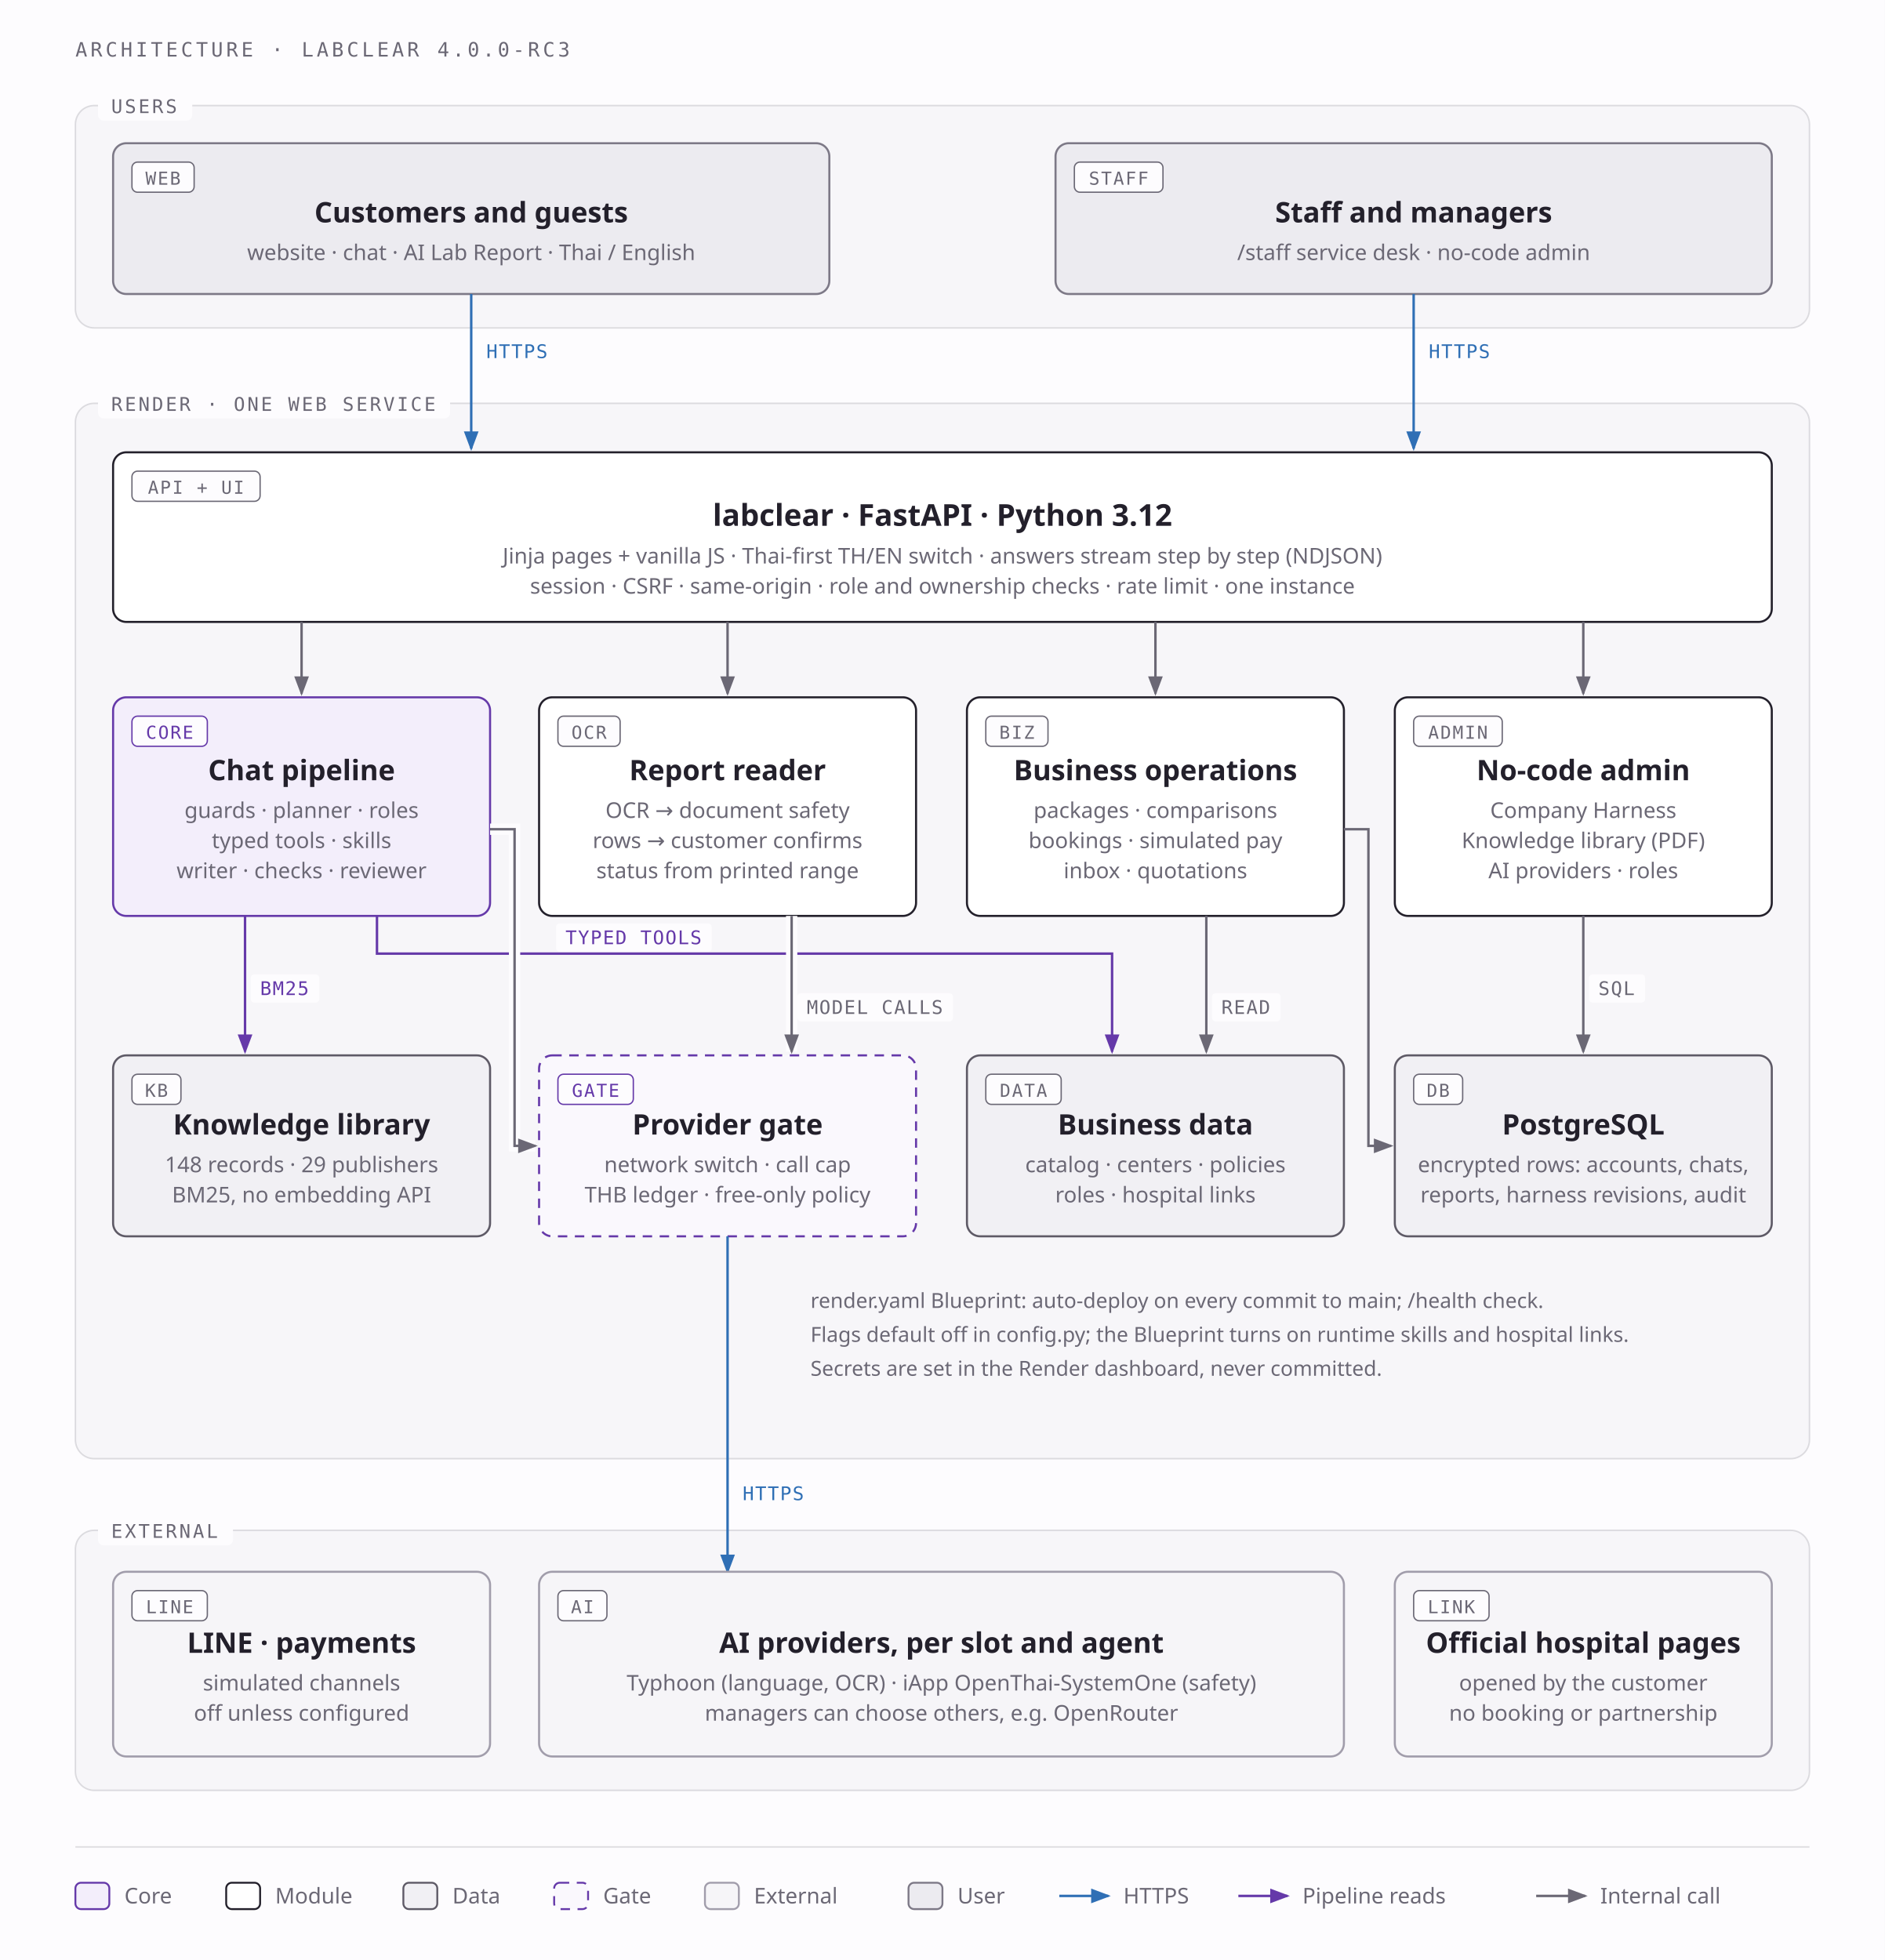
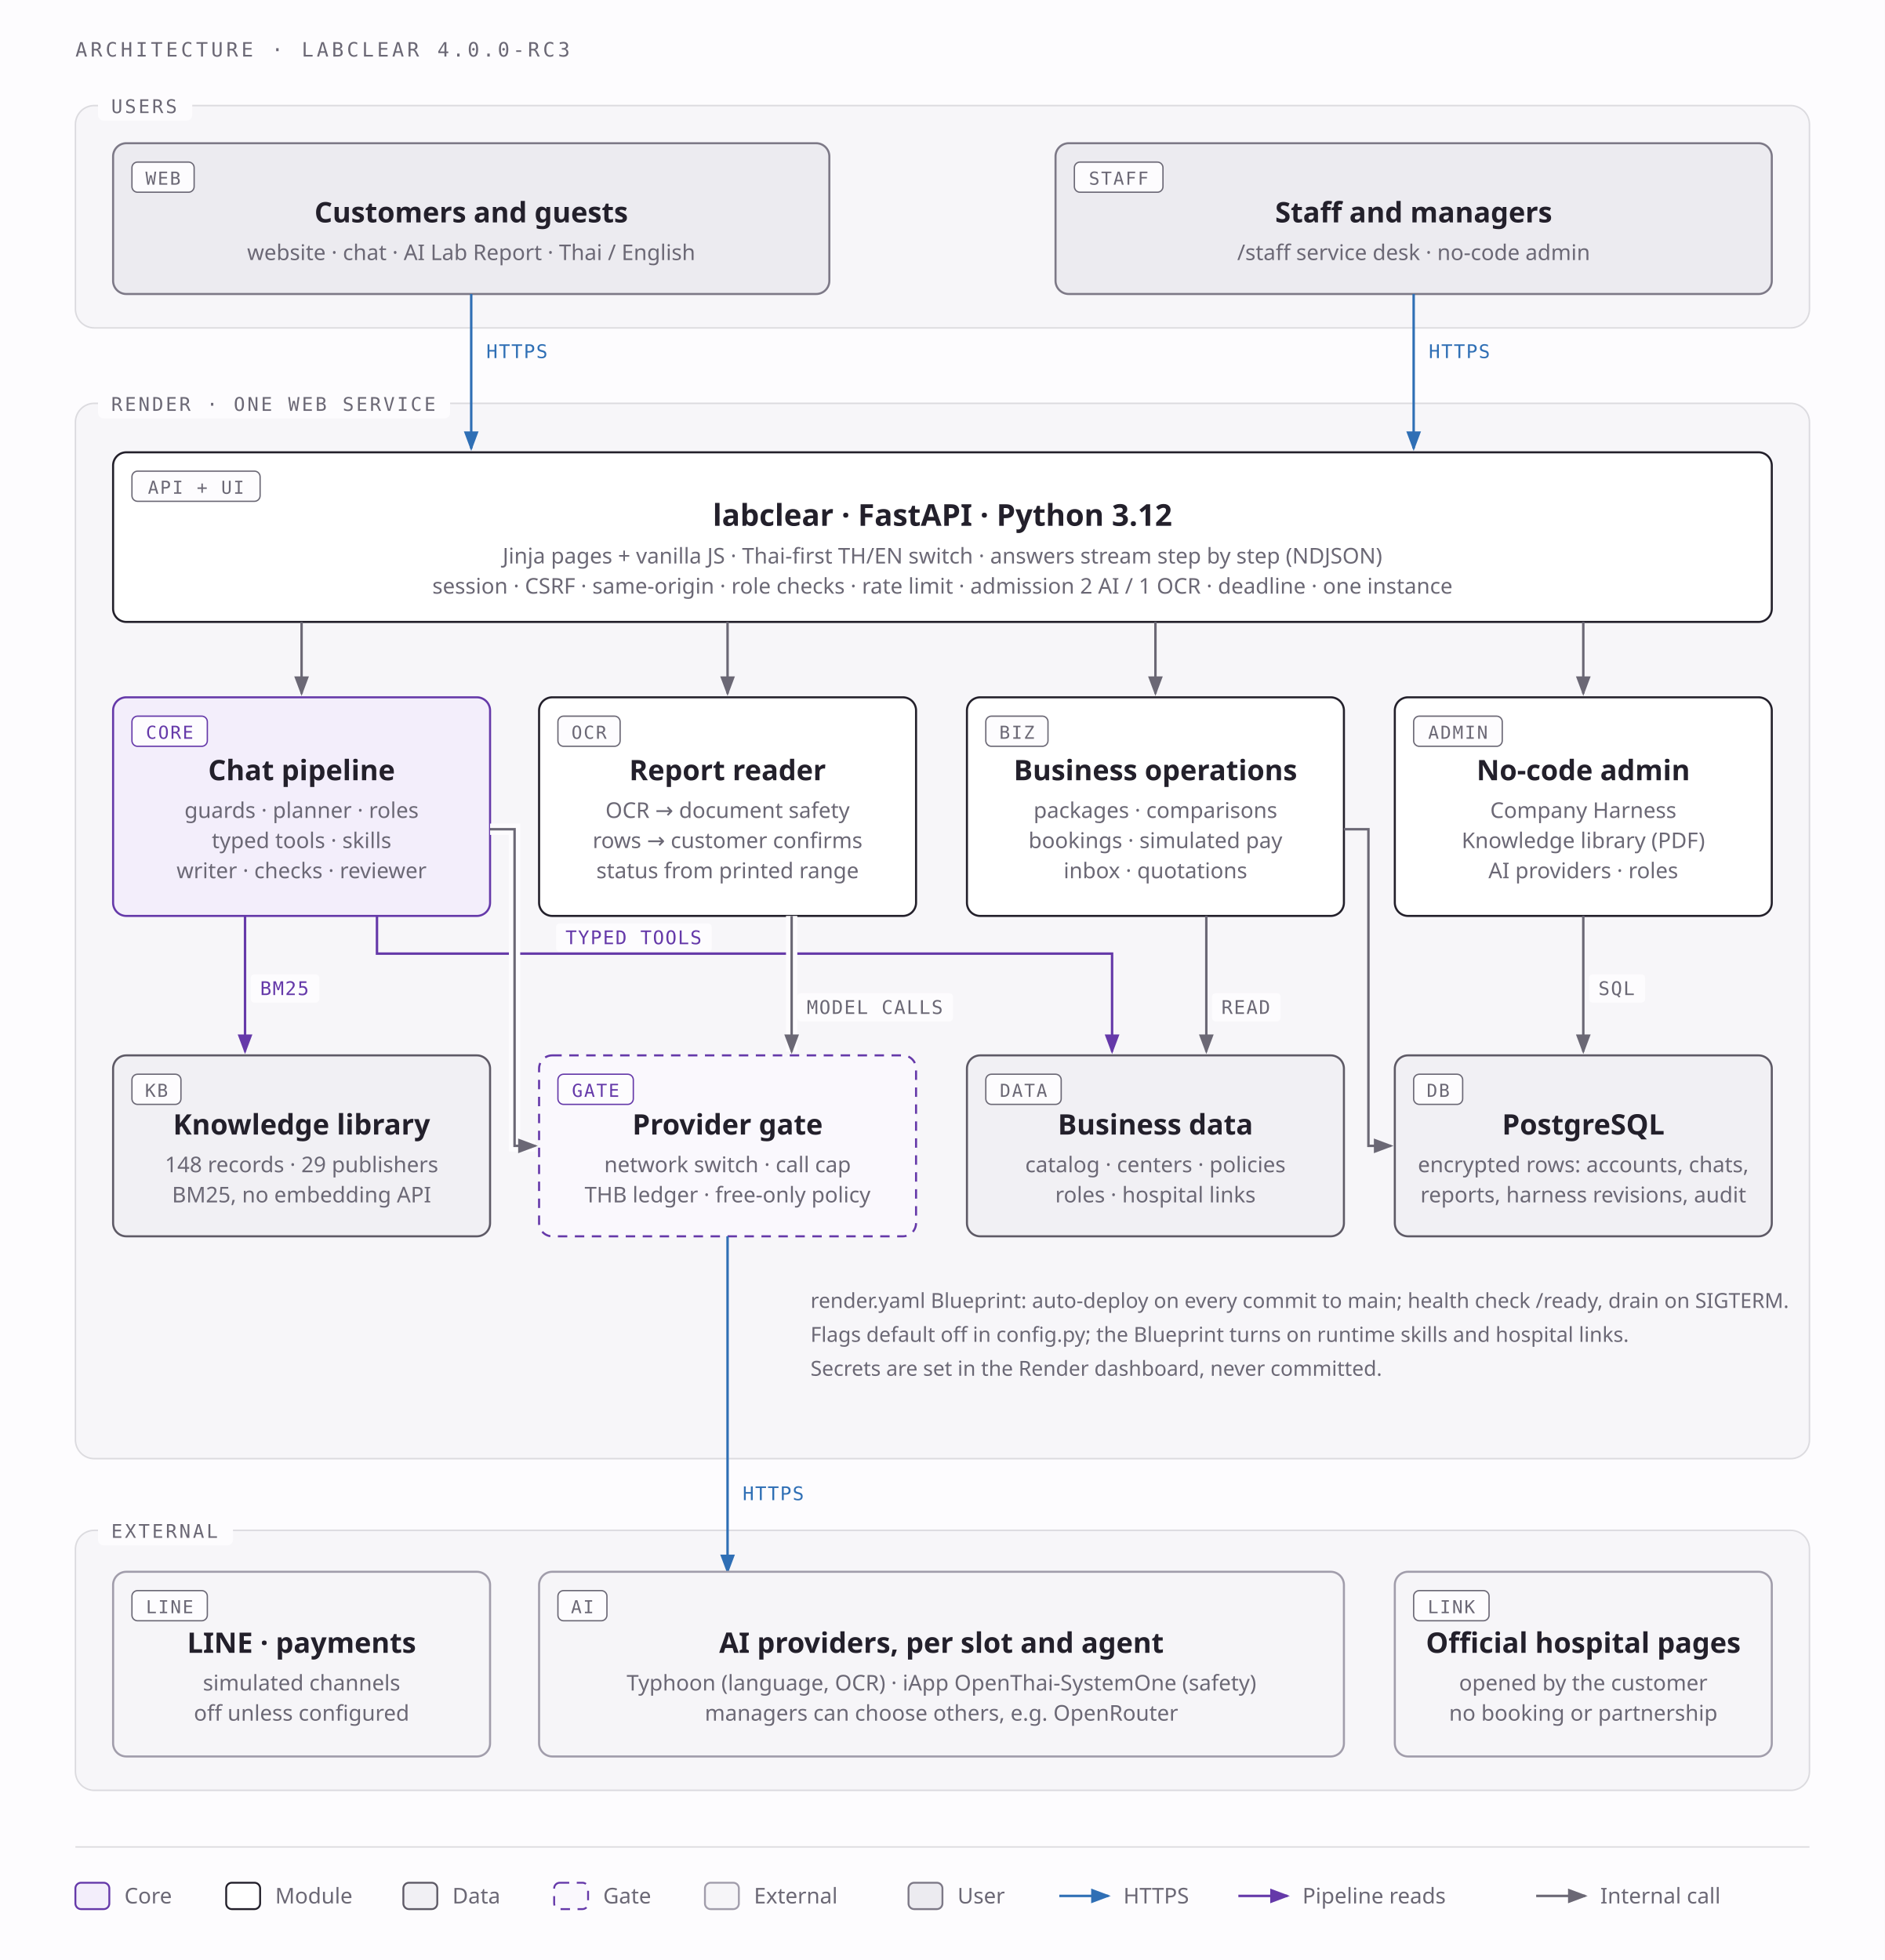
<svg xmlns="http://www.w3.org/2000/svg" viewBox="0 0 1000 1040" width="1000" height="1040" role="img" aria-labelledby="t d">
  <defs>
    <marker id="a-muted" markerWidth="8" markerHeight="6" refX="7" refY="3" orient="auto">
      <polygon points="0 0,8 3,0 6" fill="#6b6875" />
    </marker>
    <marker id="a-accent" markerWidth="8" markerHeight="6" refX="7" refY="3" orient="auto">
      <polygon points="0 0,8 3,0 6" fill="#6539a9" />
    </marker>
    <marker id="a-link" markerWidth="8" markerHeight="6" refX="7" refY="3" orient="auto">
      <polygon points="0 0,8 3,0 6" fill="#2f6fb5" />
    </marker>
  </defs>
  <rect width="100%" height="100%" fill="#fdfcfe" />
  <text x="40" y="30" fill="#6b6875" font-size="10.5" font-weight="500" font-family="'Geist Mono',ui-monospace,'SFMono-Regular',Menlo,monospace" text-anchor="start" letter-spacing="0.16em">ARCHITECTURE · LABCLEAR 4.0.0-RC3</text>
  <rect x="40" y="56" width="920" height="118" rx="10" fill="rgba(35,32,43,0.025)" stroke="rgba(35,32,43,0.14)" stroke-width="0.8" />
  <rect x="52" y="48" width="50.0" height="16" rx="3" fill="#fdfcfe" />
  <text x="59" y="60" fill="#6b6875" font-size="10" font-weight="500" font-family="'Geist Mono',ui-monospace,'SFMono-Regular',Menlo,monospace" text-anchor="start" letter-spacing="0.12em">USERS</text>
  <rect x="60" y="76" width="380" height="80" rx="7" fill="#ecebf0" stroke="#7d7987" stroke-width="1.1" />
  <rect x="70" y="86" width="33.0" height="16" rx="3" fill="#fdfcfe" stroke="#6b6875" stroke-width="0.7" />
  <text x="86.5" y="98" fill="#6b6875" font-size="9.5" font-weight="500" font-family="'Geist Mono',ui-monospace,'SFMono-Regular',Menlo,monospace" text-anchor="middle" letter-spacing="0.08em">WEB</text>
  <text x="250.0" y="118.0" fill="#23202b" font-size="15" font-weight="600" font-family="'Geist','IBM Plex Sans Thai','Segoe UI',system-ui,sans-serif" text-anchor="middle">Customers and guests</text>
  <text x="250.0" y="138.0" fill="#6b6875" font-size="11.5" font-weight="400" font-family="'Geist','IBM Plex Sans Thai','Segoe UI',system-ui,sans-serif" text-anchor="middle">website · chat · AI Lab Report · Thai / English</text>
  <rect x="560" y="76" width="380" height="80" rx="7" fill="#ecebf0" stroke="#7d7987" stroke-width="1.1" />
  <rect x="570" y="86" width="47.0" height="16" rx="3" fill="#fdfcfe" stroke="#6b6875" stroke-width="0.7" />
  <text x="593.5" y="98" fill="#6b6875" font-size="9.5" font-weight="500" font-family="'Geist Mono',ui-monospace,'SFMono-Regular',Menlo,monospace" text-anchor="middle" letter-spacing="0.08em">STAFF</text>
  <text x="750.0" y="118.0" fill="#23202b" font-size="15" font-weight="600" font-family="'Geist','IBM Plex Sans Thai','Segoe UI',system-ui,sans-serif" text-anchor="middle">Staff and managers</text>
  <text x="750.0" y="138.0" fill="#6b6875" font-size="11.5" font-weight="400" font-family="'Geist','IBM Plex Sans Thai','Segoe UI',system-ui,sans-serif" text-anchor="middle">/staff service desk · no-code admin</text>
  <rect x="40" y="214" width="920" height="560" rx="10" fill="rgba(35,32,43,0.025)" stroke="rgba(35,32,43,0.14)" stroke-width="0.8" />
  <rect x="52" y="206" width="186.8" height="16" rx="3" fill="#fdfcfe" />
  <text x="59" y="218" fill="#6b6875" font-size="10" font-weight="500" font-family="'Geist Mono',ui-monospace,'SFMono-Regular',Menlo,monospace" text-anchor="start" letter-spacing="0.12em">RENDER · ONE WEB SERVICE</text>
  <path d="M 250 156 L 250 238" fill="none" stroke="#2f6fb5" stroke-width="1.3" marker-end="url(#a-link)" />
  <rect x="253" y="179" width="43.0" height="15" rx="2" fill="#fdfcfe" />
  <text x="258" y="190" fill="#2f6fb5" font-size="10" font-weight="500" font-family="'Geist Mono',ui-monospace,'SFMono-Regular',Menlo,monospace" text-anchor="start" letter-spacing="0.06em">HTTPS</text>
  <path d="M 750 156 L 750 238" fill="none" stroke="#2f6fb5" stroke-width="1.3" marker-end="url(#a-link)" />
  <rect x="753" y="179" width="43.0" height="15" rx="2" fill="#fdfcfe" />
  <text x="758" y="190" fill="#2f6fb5" font-size="10" font-weight="500" font-family="'Geist Mono',ui-monospace,'SFMono-Regular',Menlo,monospace" text-anchor="start" letter-spacing="0.06em">HTTPS</text>
  <rect x="60" y="240" width="880" height="90" rx="7" fill="#ffffff" stroke="#23202b" stroke-width="1.1" />
  <rect x="70" y="250" width="68.0" height="16" rx="3" fill="#fdfcfe" stroke="#6b6875" stroke-width="0.7" />
  <text x="104.0" y="262" fill="#6b6875" font-size="9.5" font-weight="500" font-family="'Geist Mono',ui-monospace,'SFMono-Regular',Menlo,monospace" text-anchor="middle" letter-spacing="0.08em">API + UI</text>
  <text x="500.0" y="279.0" fill="#23202b" font-size="16" font-weight="600" font-family="'Geist','IBM Plex Sans Thai','Segoe UI',system-ui,sans-serif" text-anchor="middle">labclear · FastAPI · Python 3.12</text>
  <text x="500.0" y="299.0" fill="#6b6875" font-size="11.5" font-weight="400" font-family="'Geist','IBM Plex Sans Thai','Segoe UI',system-ui,sans-serif" text-anchor="middle">Jinja pages + vanilla JS · Thai-first TH/EN switch · answers stream step by step (NDJSON)</text>
-   <text x="500.0" y="315.0" fill="#6b6875" font-size="11.5" font-weight="400" font-family="'Geist','IBM Plex Sans Thai','Segoe UI',system-ui,sans-serif" text-anchor="middle">session · CSRF · same-origin · role and ownership checks · rate limit · one instance</text>
+   <text x="500.0" y="315.0" fill="#6b6875" font-size="11.5" font-weight="400" font-family="'Geist','IBM Plex Sans Thai','Segoe UI',system-ui,sans-serif" text-anchor="middle">session · CSRF · same-origin · role checks · rate limit · admission 2 AI / 1 OCR · deadline · one instance</text>
  <path d="M 160 330 L 160 368" fill="none" stroke="#6b6875" stroke-width="1.3" marker-end="url(#a-muted)" />
  <path d="M 386 330 L 386 368" fill="none" stroke="#6b6875" stroke-width="1.3" marker-end="url(#a-muted)" />
  <path d="M 613 330 L 613 368" fill="none" stroke="#6b6875" stroke-width="1.3" marker-end="url(#a-muted)" />
  <path d="M 840 330 L 840 368" fill="none" stroke="#6b6875" stroke-width="1.3" marker-end="url(#a-muted)" />
  <rect x="60" y="370" width="200" height="116" rx="7" fill="#f3eefb" stroke="#6539a9" stroke-width="1.1" />
  <rect x="70" y="380" width="40.0" height="16" rx="3" fill="#fdfcfe" stroke="#6539a9" stroke-width="0.7" />
  <text x="90.0" y="392" fill="#6539a9" font-size="9.5" font-weight="500" font-family="'Geist Mono',ui-monospace,'SFMono-Regular',Menlo,monospace" text-anchor="middle" letter-spacing="0.08em">CORE</text>
  <text x="160.0" y="414.0" fill="#23202b" font-size="15" font-weight="600" font-family="'Geist','IBM Plex Sans Thai','Segoe UI',system-ui,sans-serif" text-anchor="middle">Chat pipeline</text>
  <text x="160.0" y="434.0" fill="#6b6875" font-size="11.5" font-weight="400" font-family="'Geist','IBM Plex Sans Thai','Segoe UI',system-ui,sans-serif" text-anchor="middle">guards · planner · roles</text>
  <text x="160.0" y="450.0" fill="#6b6875" font-size="11.5" font-weight="400" font-family="'Geist','IBM Plex Sans Thai','Segoe UI',system-ui,sans-serif" text-anchor="middle">typed tools · skills</text>
  <text x="160.0" y="466.0" fill="#6b6875" font-size="11.5" font-weight="400" font-family="'Geist','IBM Plex Sans Thai','Segoe UI',system-ui,sans-serif" text-anchor="middle">writer · checks · reviewer</text>
  <rect x="286" y="370" width="200" height="116" rx="7" fill="#ffffff" stroke="#23202b" stroke-width="1.1" />
  <rect x="296" y="380" width="33.0" height="16" rx="3" fill="#fdfcfe" stroke="#6b6875" stroke-width="0.7" />
  <text x="312.5" y="392" fill="#6b6875" font-size="9.5" font-weight="500" font-family="'Geist Mono',ui-monospace,'SFMono-Regular',Menlo,monospace" text-anchor="middle" letter-spacing="0.08em">OCR</text>
  <text x="386.0" y="414.0" fill="#23202b" font-size="15" font-weight="600" font-family="'Geist','IBM Plex Sans Thai','Segoe UI',system-ui,sans-serif" text-anchor="middle">Report reader</text>
  <text x="386.0" y="434.0" fill="#6b6875" font-size="11.5" font-weight="400" font-family="'Geist','IBM Plex Sans Thai','Segoe UI',system-ui,sans-serif" text-anchor="middle">OCR → document safety</text>
  <text x="386.0" y="450.0" fill="#6b6875" font-size="11.5" font-weight="400" font-family="'Geist','IBM Plex Sans Thai','Segoe UI',system-ui,sans-serif" text-anchor="middle">rows → customer confirms</text>
  <text x="386.0" y="466.0" fill="#6b6875" font-size="11.5" font-weight="400" font-family="'Geist','IBM Plex Sans Thai','Segoe UI',system-ui,sans-serif" text-anchor="middle">status from printed range</text>
  <rect x="513" y="370" width="200" height="116" rx="7" fill="#ffffff" stroke="#23202b" stroke-width="1.1" />
  <rect x="523" y="380" width="33.0" height="16" rx="3" fill="#fdfcfe" stroke="#6b6875" stroke-width="0.7" />
  <text x="539.5" y="392" fill="#6b6875" font-size="9.5" font-weight="500" font-family="'Geist Mono',ui-monospace,'SFMono-Regular',Menlo,monospace" text-anchor="middle" letter-spacing="0.08em">BIZ</text>
  <text x="613.0" y="414.0" fill="#23202b" font-size="15" font-weight="600" font-family="'Geist','IBM Plex Sans Thai','Segoe UI',system-ui,sans-serif" text-anchor="middle">Business operations</text>
  <text x="613.0" y="434.0" fill="#6b6875" font-size="11.5" font-weight="400" font-family="'Geist','IBM Plex Sans Thai','Segoe UI',system-ui,sans-serif" text-anchor="middle">packages · comparisons</text>
  <text x="613.0" y="450.0" fill="#6b6875" font-size="11.5" font-weight="400" font-family="'Geist','IBM Plex Sans Thai','Segoe UI',system-ui,sans-serif" text-anchor="middle">bookings · simulated pay</text>
  <text x="613.0" y="466.0" fill="#6b6875" font-size="11.5" font-weight="400" font-family="'Geist','IBM Plex Sans Thai','Segoe UI',system-ui,sans-serif" text-anchor="middle">inbox · quotations</text>
  <rect x="740" y="370" width="200" height="116" rx="7" fill="#ffffff" stroke="#23202b" stroke-width="1.1" />
  <rect x="750" y="380" width="47.0" height="16" rx="3" fill="#fdfcfe" stroke="#6b6875" stroke-width="0.7" />
  <text x="773.5" y="392" fill="#6b6875" font-size="9.5" font-weight="500" font-family="'Geist Mono',ui-monospace,'SFMono-Regular',Menlo,monospace" text-anchor="middle" letter-spacing="0.08em">ADMIN</text>
  <text x="840.0" y="414.0" fill="#23202b" font-size="15" font-weight="600" font-family="'Geist','IBM Plex Sans Thai','Segoe UI',system-ui,sans-serif" text-anchor="middle">No-code admin</text>
  <text x="840.0" y="434.0" fill="#6b6875" font-size="11.5" font-weight="400" font-family="'Geist','IBM Plex Sans Thai','Segoe UI',system-ui,sans-serif" text-anchor="middle">Company Harness</text>
  <text x="840.0" y="450.0" fill="#6b6875" font-size="11.5" font-weight="400" font-family="'Geist','IBM Plex Sans Thai','Segoe UI',system-ui,sans-serif" text-anchor="middle">Knowledge library (PDF)</text>
  <text x="840.0" y="466.0" fill="#6b6875" font-size="11.5" font-weight="400" font-family="'Geist','IBM Plex Sans Thai','Segoe UI',system-ui,sans-serif" text-anchor="middle">AI providers · roles</text>
  <rect x="60" y="560" width="200" height="96" rx="7" fill="#f1f0f4" stroke="#5e5a66" stroke-width="1.1" />
  <rect x="70" y="570" width="26.0" height="16" rx="3" fill="#fdfcfe" stroke="#6b6875" stroke-width="0.7" />
  <text x="83.0" y="582" fill="#6b6875" font-size="9.5" font-weight="500" font-family="'Geist Mono',ui-monospace,'SFMono-Regular',Menlo,monospace" text-anchor="middle" letter-spacing="0.08em">KB</text>
  <text x="160.0" y="602.0" fill="#23202b" font-size="15" font-weight="600" font-family="'Geist','IBM Plex Sans Thai','Segoe UI',system-ui,sans-serif" text-anchor="middle">Knowledge library</text>
  <text x="160.0" y="622.0" fill="#6b6875" font-size="11.5" font-weight="400" font-family="'Geist','IBM Plex Sans Thai','Segoe UI',system-ui,sans-serif" text-anchor="middle">148 records · 29 publishers</text>
  <text x="160.0" y="638.0" fill="#6b6875" font-size="11.5" font-weight="400" font-family="'Geist','IBM Plex Sans Thai','Segoe UI',system-ui,sans-serif" text-anchor="middle">BM25, no embedding API</text>
  <rect x="286" y="560" width="200" height="96" rx="7" fill="#faf8fd" stroke="#6539a9" stroke-width="1.1" stroke-dasharray="5 4" />
  <rect x="296" y="570" width="40.0" height="16" rx="3" fill="#fdfcfe" stroke="#6539a9" stroke-width="0.7" />
  <text x="316.0" y="582" fill="#6539a9" font-size="9.5" font-weight="500" font-family="'Geist Mono',ui-monospace,'SFMono-Regular',Menlo,monospace" text-anchor="middle" letter-spacing="0.08em">GATE</text>
  <text x="386.0" y="602.0" fill="#23202b" font-size="15" font-weight="600" font-family="'Geist','IBM Plex Sans Thai','Segoe UI',system-ui,sans-serif" text-anchor="middle">Provider gate</text>
  <text x="386.0" y="622.0" fill="#6b6875" font-size="11.5" font-weight="400" font-family="'Geist','IBM Plex Sans Thai','Segoe UI',system-ui,sans-serif" text-anchor="middle">network switch · call cap</text>
  <text x="386.0" y="638.0" fill="#6b6875" font-size="11.5" font-weight="400" font-family="'Geist','IBM Plex Sans Thai','Segoe UI',system-ui,sans-serif" text-anchor="middle">THB ledger · free-only policy</text>
  <rect x="513" y="560" width="200" height="96" rx="7" fill="#f1f0f4" stroke="#5e5a66" stroke-width="1.1" />
  <rect x="523" y="570" width="40.0" height="16" rx="3" fill="#fdfcfe" stroke="#6b6875" stroke-width="0.7" />
  <text x="543.0" y="582" fill="#6b6875" font-size="9.5" font-weight="500" font-family="'Geist Mono',ui-monospace,'SFMono-Regular',Menlo,monospace" text-anchor="middle" letter-spacing="0.08em">DATA</text>
  <text x="613.0" y="602.0" fill="#23202b" font-size="15" font-weight="600" font-family="'Geist','IBM Plex Sans Thai','Segoe UI',system-ui,sans-serif" text-anchor="middle">Business data</text>
  <text x="613.0" y="622.0" fill="#6b6875" font-size="11.5" font-weight="400" font-family="'Geist','IBM Plex Sans Thai','Segoe UI',system-ui,sans-serif" text-anchor="middle">catalog · centers · policies</text>
  <text x="613.0" y="638.0" fill="#6b6875" font-size="11.5" font-weight="400" font-family="'Geist','IBM Plex Sans Thai','Segoe UI',system-ui,sans-serif" text-anchor="middle">roles · hospital links</text>
  <rect x="740" y="560" width="200" height="96" rx="7" fill="#f1f0f4" stroke="#5e5a66" stroke-width="1.1" />
  <rect x="750" y="570" width="26.0" height="16" rx="3" fill="#fdfcfe" stroke="#6b6875" stroke-width="0.7" />
  <text x="763.0" y="582" fill="#6b6875" font-size="9.5" font-weight="500" font-family="'Geist Mono',ui-monospace,'SFMono-Regular',Menlo,monospace" text-anchor="middle" letter-spacing="0.08em">DB</text>
  <text x="840.0" y="602.0" fill="#23202b" font-size="15" font-weight="600" font-family="'Geist','IBM Plex Sans Thai','Segoe UI',system-ui,sans-serif" text-anchor="middle">PostgreSQL</text>
  <text x="840.0" y="622.0" fill="#6b6875" font-size="11.5" font-weight="400" font-family="'Geist','IBM Plex Sans Thai','Segoe UI',system-ui,sans-serif" text-anchor="middle">encrypted rows: accounts, chats,</text>
  <text x="840.0" y="638.0" fill="#6b6875" font-size="11.5" font-weight="400" font-family="'Geist','IBM Plex Sans Thai','Segoe UI',system-ui,sans-serif" text-anchor="middle">reports, harness revisions, audit</text>
  <path d="M 200 486 L 200 506 L 590 506 L 590 558" fill="none" stroke="#6539a9" stroke-width="1.3" marker-end="url(#a-accent)" />
  <rect x="295" y="490" width="82.6" height="15" rx="2" fill="#fdfcfe" />
  <text x="300" y="501" fill="#6539a9" font-size="10" font-weight="500" font-family="'Geist Mono',ui-monospace,'SFMono-Regular',Menlo,monospace" text-anchor="start" letter-spacing="0.06em">TYPED TOOLS</text>
  <path d="M 130 486 L 130 558" fill="none" stroke="#6539a9" stroke-width="1.3" marker-end="url(#a-accent)" />
  <rect x="133" y="517" width="36.4" height="15" rx="2" fill="#fdfcfe" />
  <text x="138" y="528" fill="#6539a9" font-size="10" font-weight="500" font-family="'Geist Mono',ui-monospace,'SFMono-Regular',Menlo,monospace" text-anchor="start" letter-spacing="0.06em">BM25</text>
  <path d="M 260 440 L 273 440 L 273 608 L 284 608" fill="none" stroke="#fdfcfe" stroke-width="6" />
  <path d="M 260 440 L 273 440 L 273 608 L 284 608" fill="none" stroke="#6b6875" stroke-width="1.3" marker-end="url(#a-muted)" />
  <path d="M 420 486 L 420 558" fill="none" stroke="#fdfcfe" stroke-width="6" />
  <path d="M 420 486 L 420 558" fill="none" stroke="#6b6875" stroke-width="1.3" marker-end="url(#a-muted)" />
  <rect x="423" y="527" width="82.6" height="15" rx="2" fill="#fdfcfe" />
  <text x="428" y="538" fill="#6b6875" font-size="10" font-weight="500" font-family="'Geist Mono',ui-monospace,'SFMono-Regular',Menlo,monospace" text-anchor="start" letter-spacing="0.06em">MODEL CALLS</text>
  <path d="M 640 486 L 640 558" fill="none" stroke="#6b6875" stroke-width="1.3" marker-end="url(#a-muted)" />
  <rect x="643" y="527" width="36.4" height="15" rx="2" fill="#fdfcfe" />
  <text x="648" y="538" fill="#6b6875" font-size="10" font-weight="500" font-family="'Geist Mono',ui-monospace,'SFMono-Regular',Menlo,monospace" text-anchor="start" letter-spacing="0.06em">READ</text>
  <path d="M 713 440 L 726 440 L 726 608 L 738 608" fill="none" stroke="#6b6875" stroke-width="1.3" marker-end="url(#a-muted)" />
  <path d="M 840 486 L 840 558" fill="none" stroke="#6b6875" stroke-width="1.3" marker-end="url(#a-muted)" />
  <rect x="843" y="517" width="29.8" height="15" rx="2" fill="#fdfcfe" />
  <text x="848" y="528" fill="#6b6875" font-size="10" font-weight="500" font-family="'Geist Mono',ui-monospace,'SFMono-Regular',Menlo,monospace" text-anchor="start" letter-spacing="0.06em">SQL</text>
-   <text x="430" y="694" fill="#6b6875" font-size="11" font-weight="400" font-family="'Geist','IBM Plex Sans Thai','Segoe UI',system-ui,sans-serif" text-anchor="start">render.yaml Blueprint: auto-deploy on every commit to main; /health check.</text>
+   <text x="430" y="694" fill="#6b6875" font-size="11" font-weight="400" font-family="'Geist','IBM Plex Sans Thai','Segoe UI',system-ui,sans-serif" text-anchor="start">render.yaml Blueprint: auto-deploy on every commit to main; health check /ready, drain on SIGTERM.</text>
  <text x="430" y="712" fill="#6b6875" font-size="11" font-weight="400" font-family="'Geist','IBM Plex Sans Thai','Segoe UI',system-ui,sans-serif" text-anchor="start">Flags default off in config.py; the Blueprint turns on runtime skills and hospital links.</text>
  <text x="430" y="730" fill="#6b6875" font-size="11" font-weight="400" font-family="'Geist','IBM Plex Sans Thai','Segoe UI',system-ui,sans-serif" text-anchor="start">Secrets are set in the Render dashboard, never committed.</text>
  <rect x="40" y="812" width="920" height="138" rx="10" fill="rgba(35,32,43,0.025)" stroke="rgba(35,32,43,0.14)" stroke-width="0.8" />
  <rect x="52" y="804" width="71.6" height="16" rx="3" fill="#fdfcfe" />
  <text x="59" y="816" fill="#6b6875" font-size="10" font-weight="500" font-family="'Geist Mono',ui-monospace,'SFMono-Regular',Menlo,monospace" text-anchor="start" letter-spacing="0.12em">EXTERNAL</text>
  <path d="M 386 656 L 386 834" fill="none" stroke="#2f6fb5" stroke-width="1.3" marker-end="url(#a-link)" />
  <rect x="389" y="785" width="43.0" height="15" rx="2" fill="#fdfcfe" />
  <text x="394" y="796" fill="#2f6fb5" font-size="10" font-weight="500" font-family="'Geist Mono',ui-monospace,'SFMono-Regular',Menlo,monospace" text-anchor="start" letter-spacing="0.06em">HTTPS</text>
  <rect x="286" y="834" width="427" height="98" rx="7" fill="#f6f5f8" stroke="#a19dab" stroke-width="1.1" />
  <rect x="296" y="844" width="26.0" height="16" rx="3" fill="#fdfcfe" stroke="#6b6875" stroke-width="0.7" />
  <text x="309.0" y="856" fill="#6b6875" font-size="9.5" font-weight="500" font-family="'Geist Mono',ui-monospace,'SFMono-Regular',Menlo,monospace" text-anchor="middle" letter-spacing="0.08em">AI</text>
  <text x="499.5" y="877.0" fill="#23202b" font-size="15" font-weight="600" font-family="'Geist','IBM Plex Sans Thai','Segoe UI',system-ui,sans-serif" text-anchor="middle">AI providers, per slot and agent</text>
  <text x="499.5" y="897.0" fill="#6b6875" font-size="11.5" font-weight="400" font-family="'Geist','IBM Plex Sans Thai','Segoe UI',system-ui,sans-serif" text-anchor="middle">Typhoon (language, OCR) · iApp OpenThai-SystemOne (safety)</text>
  <text x="499.5" y="913.0" fill="#6b6875" font-size="11.5" font-weight="400" font-family="'Geist','IBM Plex Sans Thai','Segoe UI',system-ui,sans-serif" text-anchor="middle">managers can choose others, e.g. OpenRouter</text>
  <rect x="740" y="834" width="200" height="98" rx="7" fill="#f6f5f8" stroke="#a19dab" stroke-width="1.1" />
  <rect x="750" y="844" width="40.0" height="16" rx="3" fill="#fdfcfe" stroke="#6b6875" stroke-width="0.7" />
  <text x="770.0" y="856" fill="#6b6875" font-size="9.5" font-weight="500" font-family="'Geist Mono',ui-monospace,'SFMono-Regular',Menlo,monospace" text-anchor="middle" letter-spacing="0.08em">LINK</text>
  <text x="840.0" y="877.0" fill="#23202b" font-size="15" font-weight="600" font-family="'Geist','IBM Plex Sans Thai','Segoe UI',system-ui,sans-serif" text-anchor="middle">Official hospital pages</text>
  <text x="840.0" y="897.0" fill="#6b6875" font-size="11.5" font-weight="400" font-family="'Geist','IBM Plex Sans Thai','Segoe UI',system-ui,sans-serif" text-anchor="middle">opened by the customer</text>
  <text x="840.0" y="913.0" fill="#6b6875" font-size="11.5" font-weight="400" font-family="'Geist','IBM Plex Sans Thai','Segoe UI',system-ui,sans-serif" text-anchor="middle">no booking or partnership</text>
  <rect x="60" y="834" width="200" height="98" rx="7" fill="#f6f5f8" stroke="#a19dab" stroke-width="1.1" />
  <rect x="70" y="844" width="40.0" height="16" rx="3" fill="#fdfcfe" stroke="#6b6875" stroke-width="0.7" />
  <text x="90.0" y="856" fill="#6b6875" font-size="9.5" font-weight="500" font-family="'Geist Mono',ui-monospace,'SFMono-Regular',Menlo,monospace" text-anchor="middle" letter-spacing="0.08em">LINE</text>
  <text x="160.0" y="877.0" fill="#23202b" font-size="15" font-weight="600" font-family="'Geist','IBM Plex Sans Thai','Segoe UI',system-ui,sans-serif" text-anchor="middle">LINE · payments</text>
  <text x="160.0" y="897.0" fill="#6b6875" font-size="11.5" font-weight="400" font-family="'Geist','IBM Plex Sans Thai','Segoe UI',system-ui,sans-serif" text-anchor="middle">simulated channels</text>
  <text x="160.0" y="913.0" fill="#6b6875" font-size="11.5" font-weight="400" font-family="'Geist','IBM Plex Sans Thai','Segoe UI',system-ui,sans-serif" text-anchor="middle">off unless configured</text>
  <line x1="40" y1="980" x2="960" y2="980" stroke="rgba(35,32,43,0.14)" stroke-width="0.8" />
  <rect x="40" y="999" width="18" height="14" rx="3" fill="#f3eefb" stroke="#6539a9" stroke-width="1" />
  <text x="66" y="1010" fill="#6b6875" font-size="11.5" font-weight="400" font-family="'Geist','IBM Plex Sans Thai','Segoe UI',system-ui,sans-serif" text-anchor="start">Core</text>
  <rect x="120.0" y="999" width="18" height="14" rx="3" fill="#ffffff" stroke="#23202b" stroke-width="1" />
  <text x="146.0" y="1010" fill="#6b6875" font-size="11.5" font-weight="400" font-family="'Geist','IBM Plex Sans Thai','Segoe UI',system-ui,sans-serif" text-anchor="start">Module</text>
  <rect x="214.0" y="999" width="18" height="14" rx="3" fill="#f1f0f4" stroke="#5e5a66" stroke-width="1" />
  <text x="240.0" y="1010" fill="#6b6875" font-size="11.5" font-weight="400" font-family="'Geist','IBM Plex Sans Thai','Segoe UI',system-ui,sans-serif" text-anchor="start">Data</text>
  <rect x="294.0" y="999" width="18" height="14" rx="3" fill="#faf8fd" stroke="#6539a9" stroke-width="1" stroke-dasharray="5 4" />
  <text x="320.0" y="1010" fill="#6b6875" font-size="11.5" font-weight="400" font-family="'Geist','IBM Plex Sans Thai','Segoe UI',system-ui,sans-serif" text-anchor="start">Gate</text>
  <rect x="374.0" y="999" width="18" height="14" rx="3" fill="#f6f5f8" stroke="#a19dab" stroke-width="1" />
  <text x="400.0" y="1010" fill="#6b6875" font-size="11.5" font-weight="400" font-family="'Geist','IBM Plex Sans Thai','Segoe UI',system-ui,sans-serif" text-anchor="start">External</text>
  <rect x="482.0" y="999" width="18" height="14" rx="3" fill="#ecebf0" stroke="#7d7987" stroke-width="1" />
  <text x="508.0" y="1010" fill="#6b6875" font-size="11.5" font-weight="400" font-family="'Geist','IBM Plex Sans Thai','Segoe UI',system-ui,sans-serif" text-anchor="start">User</text>
  <path d="M 562.0 1006 L 588.0 1006" fill="none" stroke="#2f6fb5" stroke-width="1.3" marker-end="url(#a-link)" />
  <text x="596.0" y="1010" fill="#6b6875" font-size="11.5" font-weight="400" font-family="'Geist','IBM Plex Sans Thai','Segoe UI',system-ui,sans-serif" text-anchor="start">HTTPS</text>
  <path d="M 657.0 1006 L 683.0 1006" fill="none" stroke="#6539a9" stroke-width="1.3" marker-end="url(#a-accent)" />
  <text x="691.0" y="1010" fill="#6b6875" font-size="11.5" font-weight="400" font-family="'Geist','IBM Plex Sans Thai','Segoe UI',system-ui,sans-serif" text-anchor="start">Pipeline reads</text>
  <path d="M 815.0 1006 L 841.0 1006" fill="none" stroke="#6b6875" stroke-width="1.3" marker-end="url(#a-muted)" />
  <text x="849.0" y="1010" fill="#6b6875" font-size="11.5" font-weight="400" font-family="'Geist','IBM Plex Sans Thai','Segoe UI',system-ui,sans-serif" text-anchor="start">Internal call</text>
</svg>
